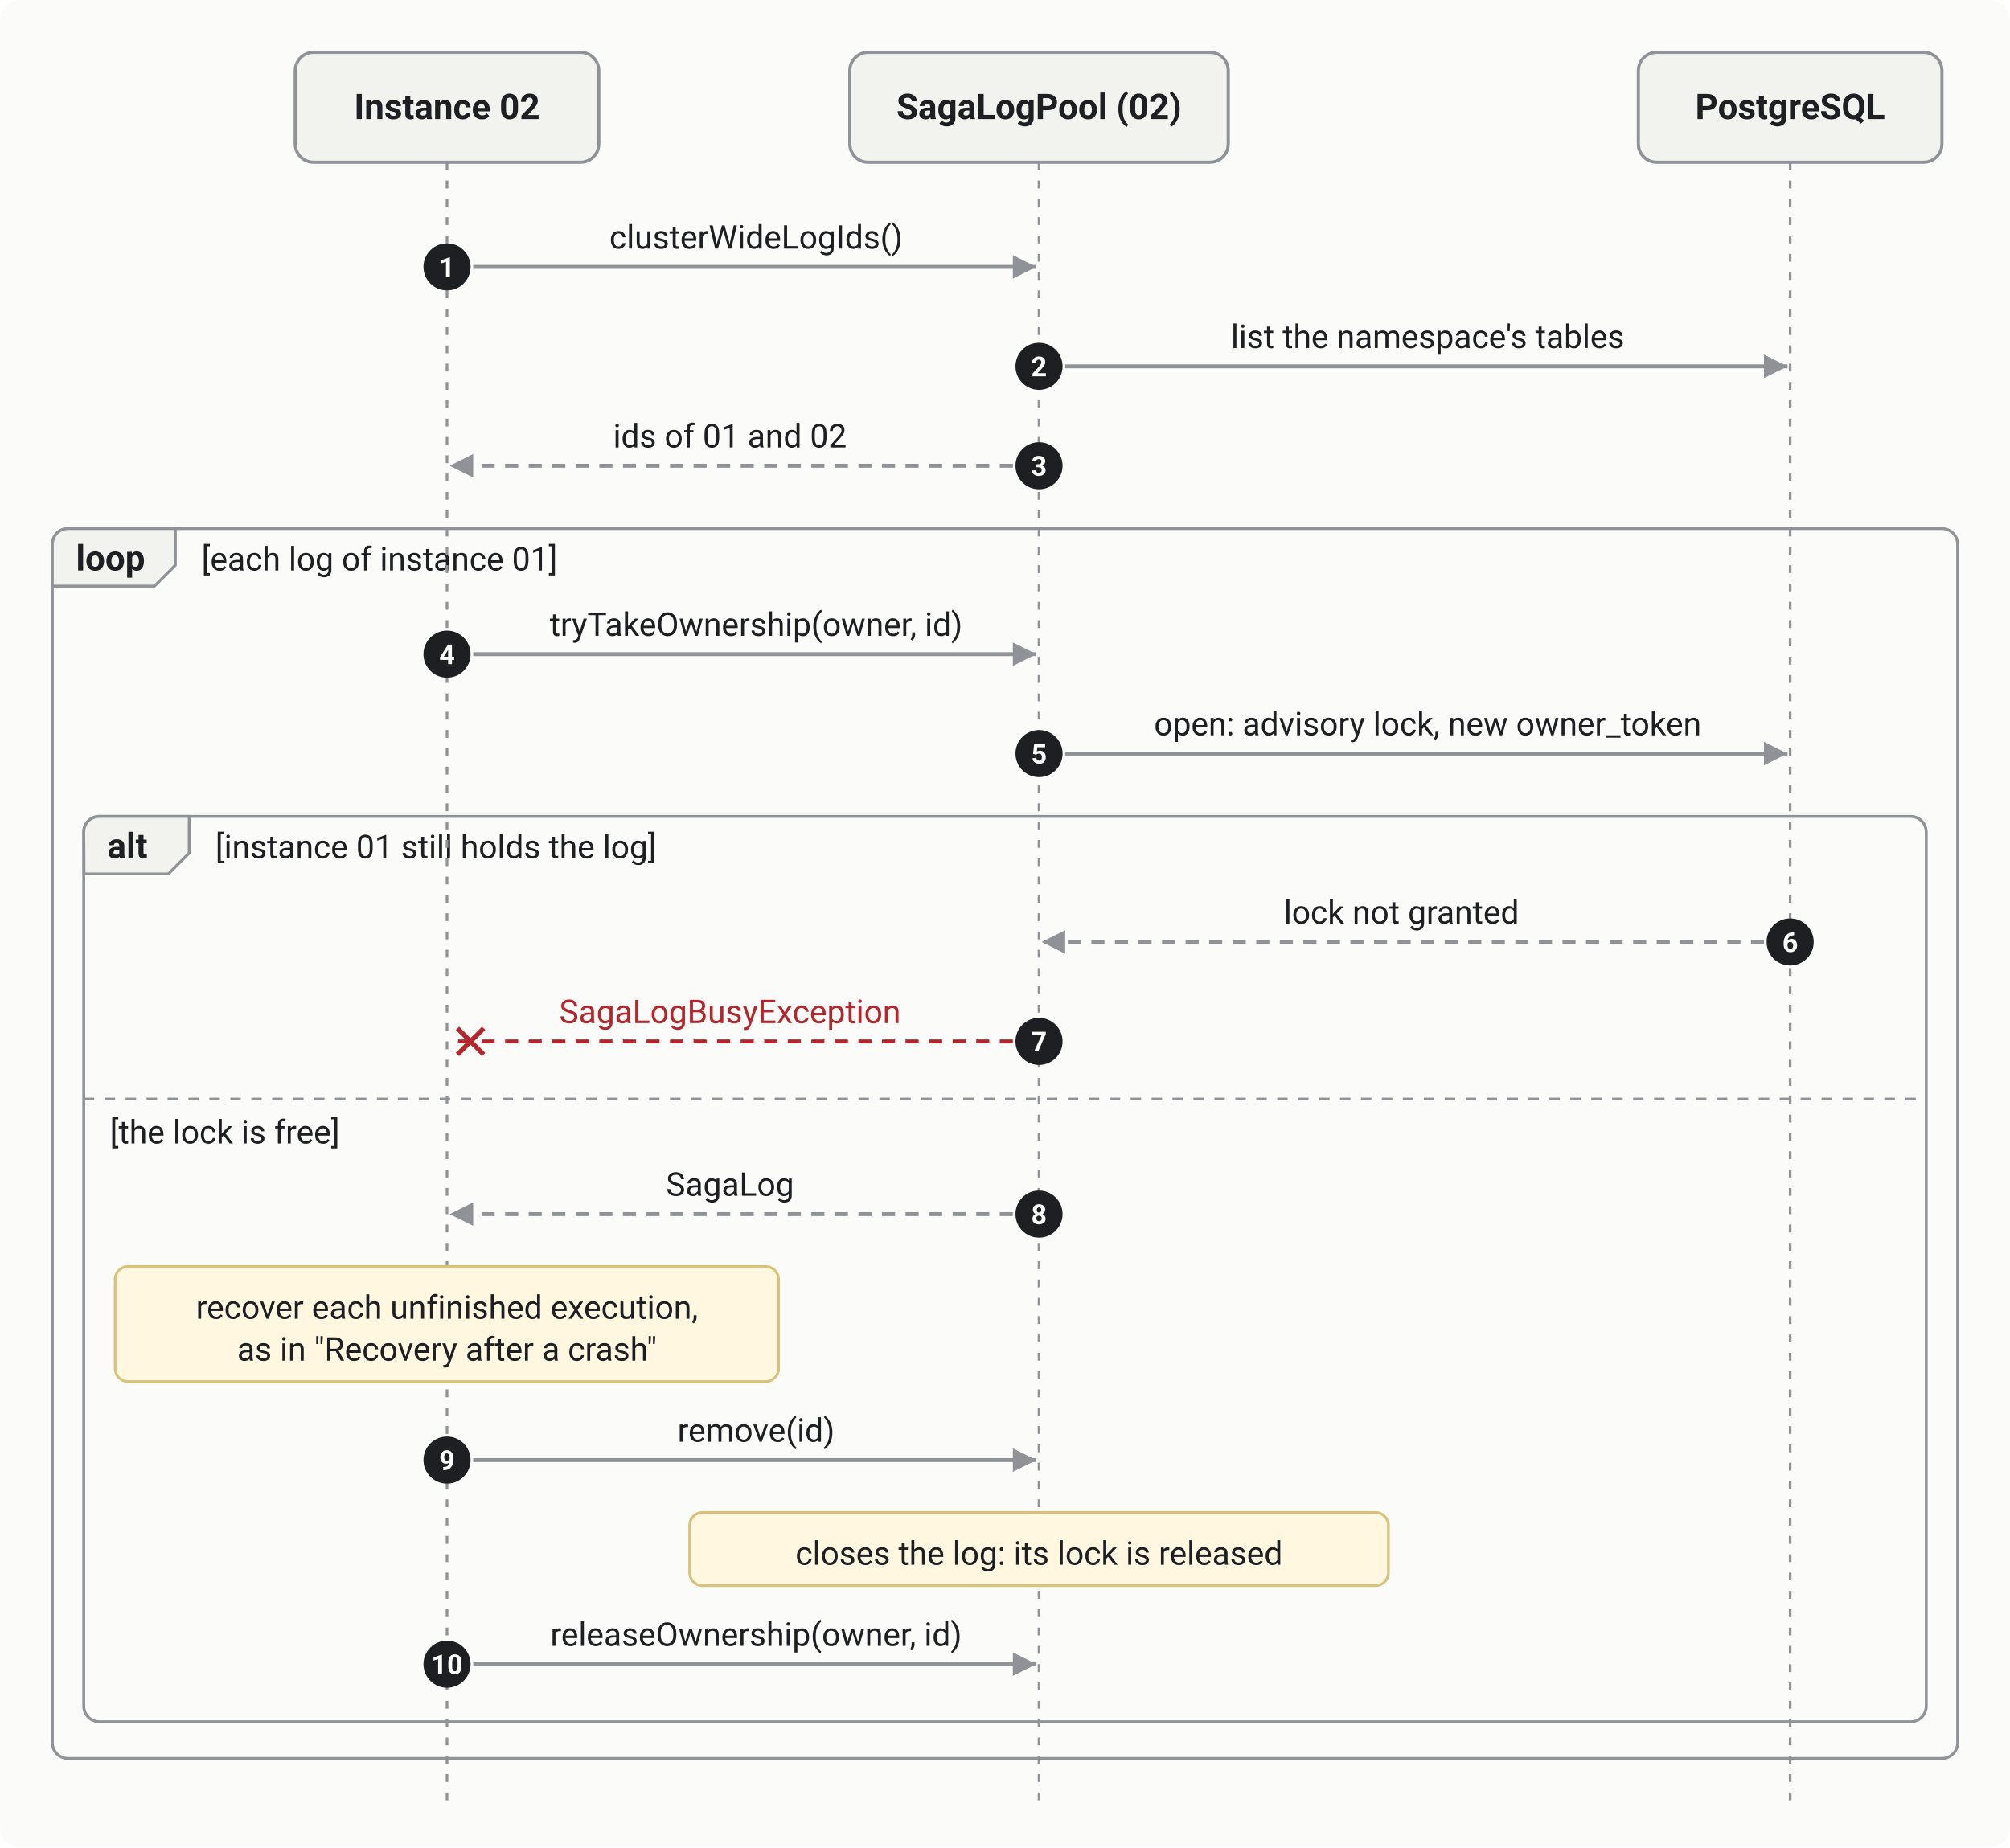
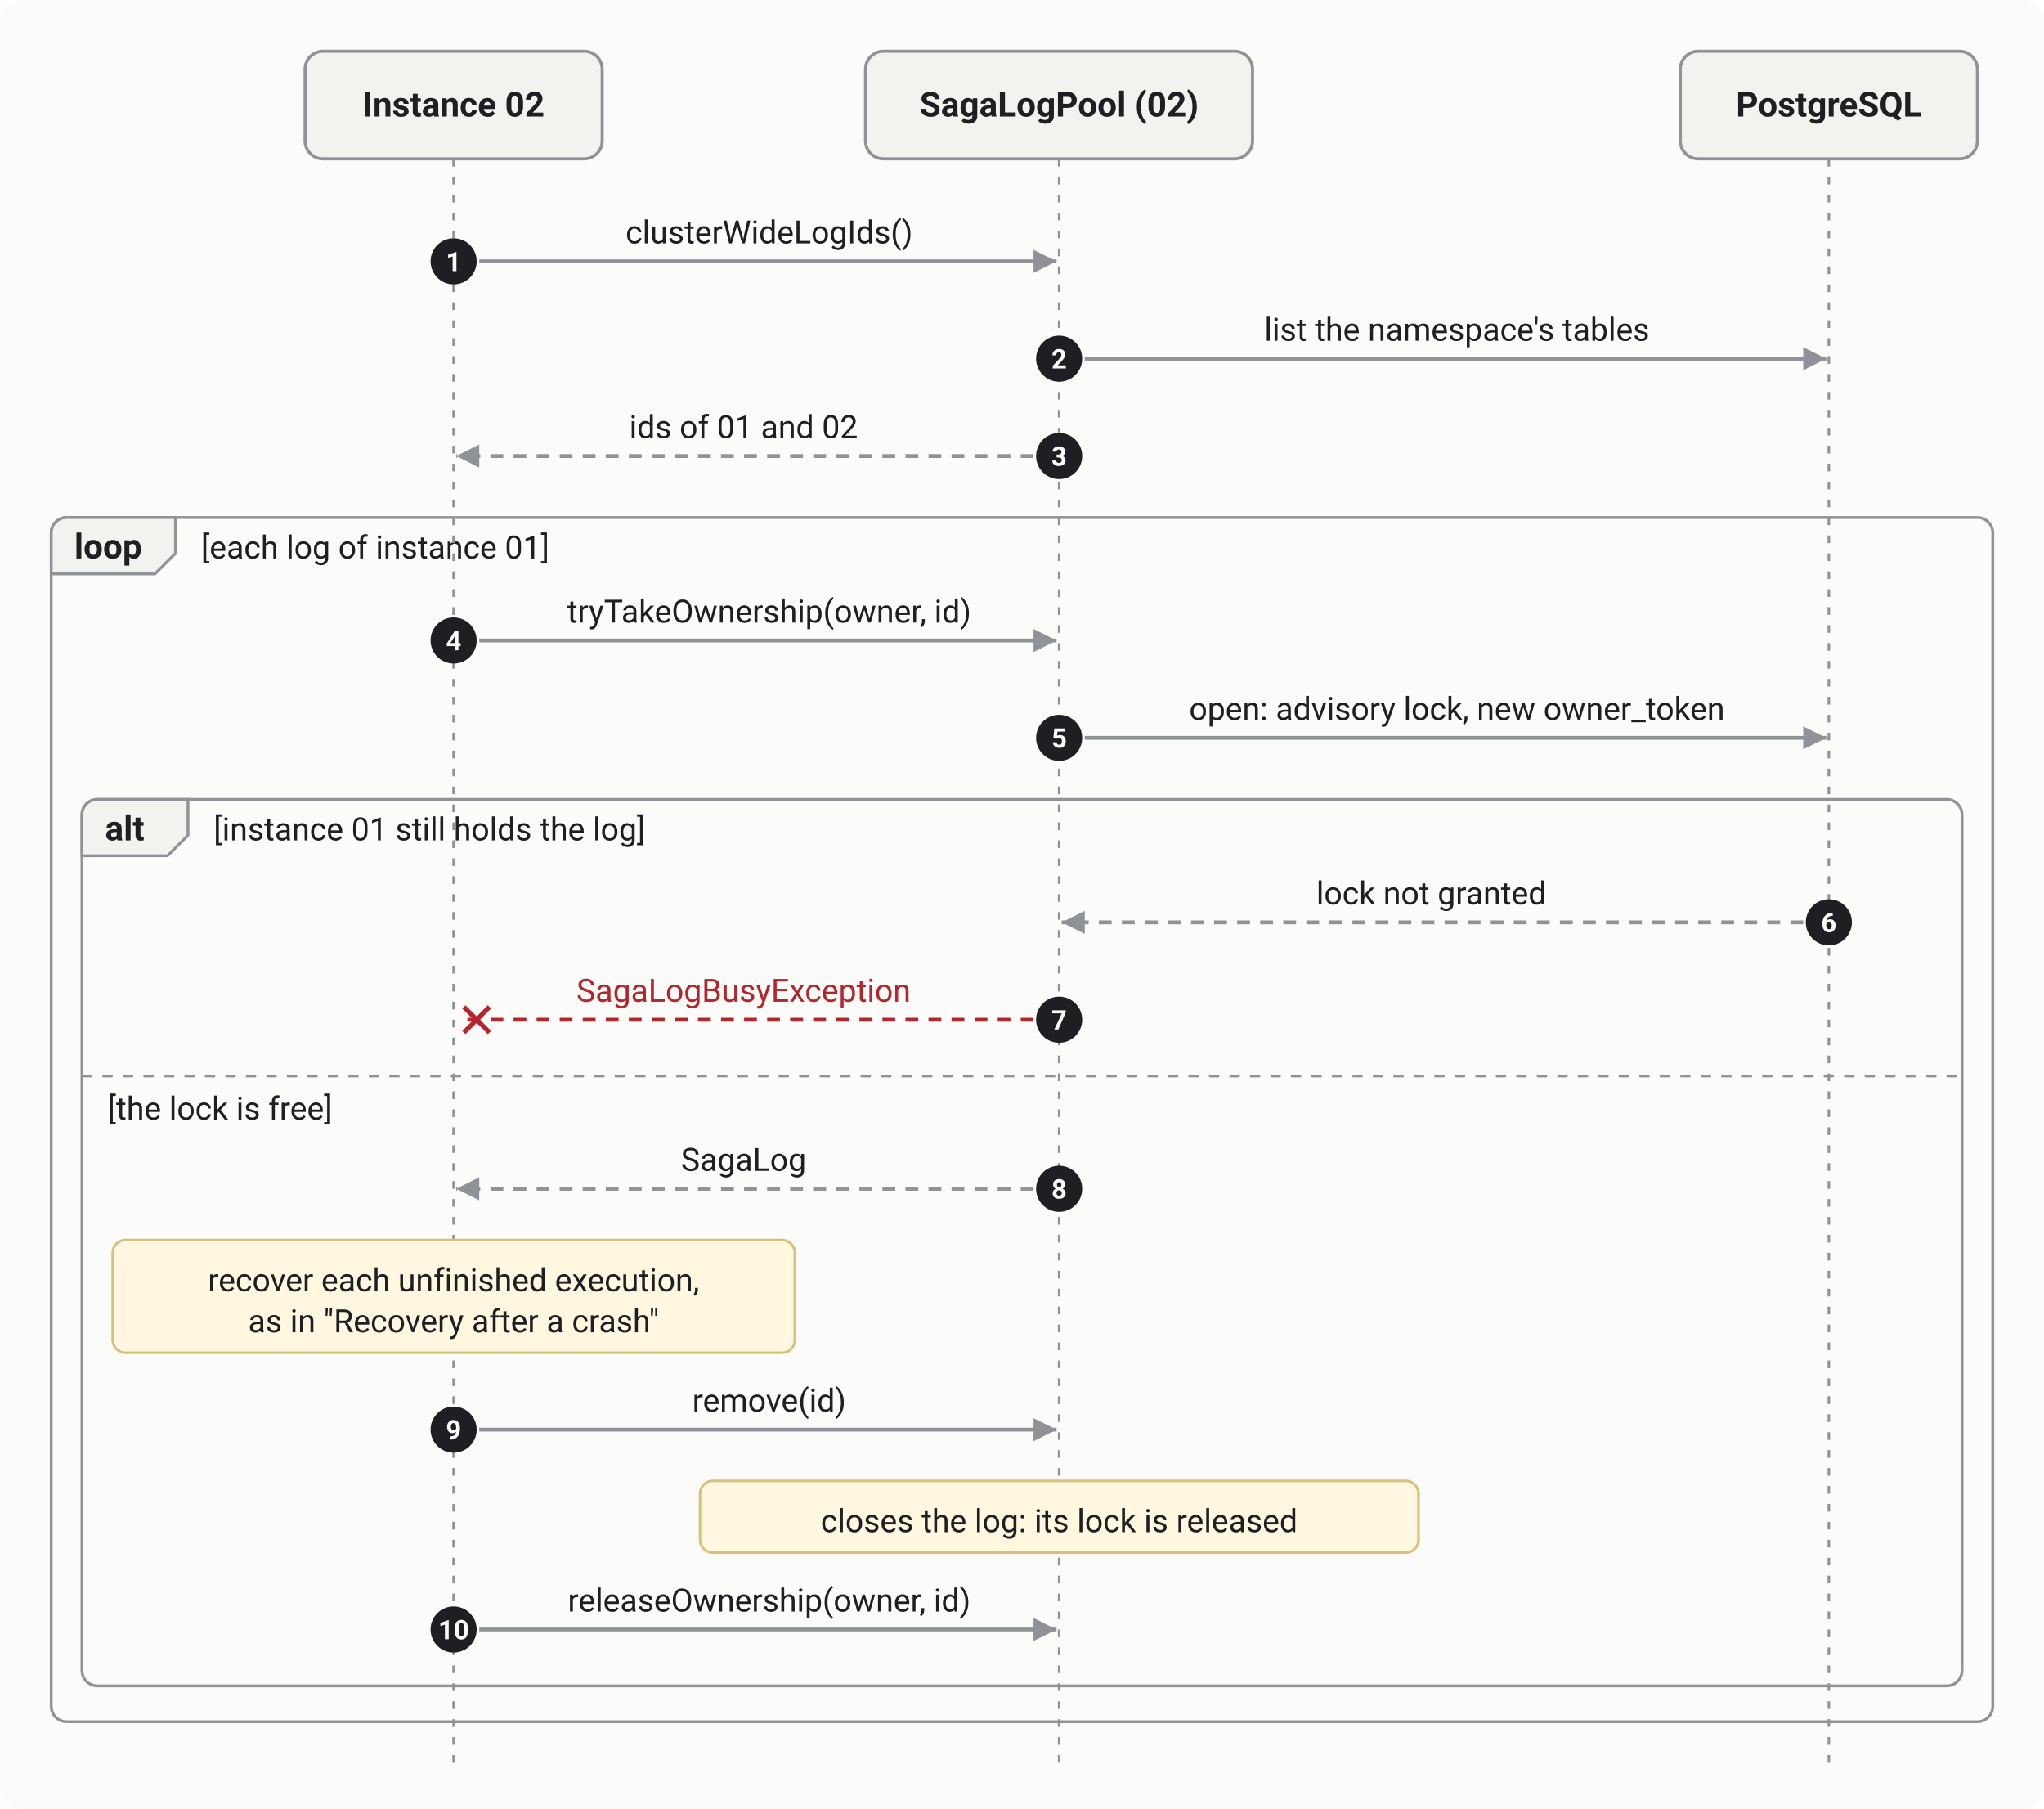
- <svg xmlns="http://www.w3.org/2000/svg" viewBox="0 0 768 706" width="768" height="706" role="img" aria-labelledby="cross-instance-title cross-instance-desc">
+ <svg xmlns="http://www.w3.org/2000/svg" viewBox="0 0 798 706" width="798" height="706" role="img" aria-labelledby="cross-instance-title cross-instance-desc">
  <style>
.bg{fill:#fbfbf9}
.box{fill:#f2f2ef;stroke:#8f9297;stroke-width:1.2}
.lib{fill:#fbe9ea;stroke:#b3262c;stroke-width:1.5}
.frame{fill:none;stroke:#8f9297;stroke-width:1.2;stroke-dasharray:6 4}
.frame-lib{fill:none;stroke:#b3262c;stroke-width:1.4;stroke-dasharray:6 4}
.group{fill:none;stroke:#8f9297;stroke-width:1.1}
.tab{fill:#f2f2ef;stroke:#8f9297;stroke-width:1.1}
.divider{stroke:#8f9297;stroke-width:1;stroke-dasharray:4 4}
.lifeline{stroke:#8f9297;stroke-width:1;stroke-dasharray:3 4}
.edge{fill:none;stroke:#8f9297;stroke-width:1.5}
.dash{stroke-dasharray:5 4}
.fail{stroke:#b3262c}
.head{fill:#8f9297}
.head-fail{fill:none;stroke:#b3262c;stroke-width:1.8}
.note{fill:#fff7e0;stroke:#d9c17a;stroke-width:1}
.num{fill:#1d1f22}
.num-text{fill:#fbfbf9;font-size:10.5px;font-weight:700}
text{fill:#1d1f22;font-family:ui-sans-serif,system-ui,-apple-system,'Segoe UI',Roboto,sans-serif;font-size:13px}
.title{font-size:13.5px;font-weight:650}
.small{fill:#55595f;font-size:11.5px}
.label{font-size:12.5px}
.mono{font-family:ui-monospace,'SF Mono',Menlo,Consolas,monospace;font-size:12.5px}
.accent{fill:#b3262c}
.ok{fill:#1f7a4d}
@media (prefers-color-scheme: dark){
.bg{fill:#121315}
.box{fill:#202226;stroke:#7b7f86;stroke-width:1.2}
.lib{fill:#3a1c1e;stroke:#f06a70;stroke-width:1.5}
.frame{fill:none;stroke:#7b7f86;stroke-width:1.2;stroke-dasharray:6 4}
.frame-lib{fill:none;stroke:#f06a70;stroke-width:1.4;stroke-dasharray:6 4}
.group{fill:none;stroke:#7b7f86;stroke-width:1.1}
.tab{fill:#202226;stroke:#7b7f86;stroke-width:1.1}
.divider{stroke:#7b7f86;stroke-width:1;stroke-dasharray:4 4}
.lifeline{stroke:#7b7f86;stroke-width:1;stroke-dasharray:3 4}
.edge{fill:none;stroke:#7b7f86;stroke-width:1.5}
.dash{stroke-dasharray:5 4}
.fail{stroke:#ff8a8f}
.head{fill:#7b7f86}
.head-fail{fill:none;stroke:#ff8a8f;stroke-width:1.8}
.note{fill:#2b2617;stroke:#6b5c2c;stroke-width:1}
.num{fill:#e9e9e6}
.num-text{fill:#121315;font-size:10.5px;font-weight:700}
text{fill:#e9e9e6;font-family:ui-sans-serif,system-ui,-apple-system,'Segoe UI',Roboto,sans-serif;font-size:13px}
.title{font-size:13.5px;font-weight:650}
.small{fill:#a8aaad;font-size:11.5px}
.label{font-size:12.5px}
.mono{font-family:ui-monospace,'SF Mono',Menlo,Consolas,monospace;font-size:12.5px}
.accent{fill:#f06a70}
.ok{fill:#5fc995}
}
</style>
  <rect class="bg" width="100%" height="100%" rx="8" />
-   <rect class="group" x="20" y="202" width="728" height="470" rx="6" />
-   <path class="tab" d="M20,208 a6,6 0 0 1 6,-6 h41 v14 l-8,8 h-39 Z" />
+   <rect class="group" x="20" y="202" width="758" height="470" rx="6" />
+   <path class="tab" d="M20,208 a6,6 0 0 1 6,-6 h42.5 v14 l-8,8 h-40.5 Z" />
  <text x="29" y="218" class="title">loop</text>
-   <text x="77" y="218" class="label">[each log of instance 01]</text>
-   <rect class="group" x="32" y="312" width="704" height="346" rx="6" />
-   <path class="tab" d="M32,318 a6,6 0 0 1 6,-6 h34.3 v14 l-8,8 h-32.2 Z" />
+   <text x="78.5" y="218" class="label">[each log of instance 01]</text>
+   <rect class="group" x="32" y="312" width="734" height="346" rx="6" />
+   <path class="tab" d="M32,318 a6,6 0 0 1 6,-6 h35.4 v14 l-8,8 h-33.4 Z" />
  <text x="41" y="328" class="title">alt</text>
-   <text x="82.3" y="328" class="label">[instance 01 still holds the log]</text>
-   <line class="divider" x1="32" y1="420" x2="736" y2="420" />
+   <text x="83.4" y="328" class="label">[instance 01 still holds the log]</text>
+   <line class="divider" x1="32" y1="420" x2="766" y2="420" />
  <text x="42" y="437" class="label">[the lock is free]</text>
-   <line class="lifeline" x1="170.8" y1="62" x2="170.8" y2="690" />
-   <rect class="box" x="112.8" y="20" width="116" height="42" rx="7" />
-   <text x="170.8" y="45.5" class="title" text-anchor="middle">Instance 02</text>
-   <line class="lifeline" x1="397" y1="62" x2="397" y2="690" />
-   <rect class="box" x="324.7" y="20" width="144.6" height="42" rx="7" />
-   <text x="397" y="45.5" class="title" text-anchor="middle">SagaLogPool (02)</text>
-   <line class="lifeline" x1="684" y1="62" x2="684" y2="690" />
-   <rect class="box" x="626" y="20" width="116" height="42" rx="7" />
-   <text x="684" y="45.5" class="title" text-anchor="middle">PostgreSQL</text>
-   <line class="edge" x1="180.8" y1="102" x2="396" y2="102" />
-   <path class="head" d="M396,102 L387,106.5 L387,97.5 Z" />
-   <text x="288.9" y="95" class="label" text-anchor="middle">clusterWideLogIds()</text>
-   <circle class="num" cx="170.8" cy="102" r="9" />
-   <text x="170.8" y="105.8" class="num-text" text-anchor="middle">1</text>
-   <line class="edge" x1="407" y1="140" x2="683" y2="140" />
-   <path class="head" d="M683,140 L674,144.5 L674,135.5 Z" />
-   <text x="545.5" y="133" class="label" text-anchor="middle">list the namespace's tables</text>
-   <circle class="num" cx="397" cy="140" r="9" />
-   <text x="397" y="143.8" class="num-text" text-anchor="middle">2</text>
-   <line class="edge dash" x1="387" y1="178" x2="171.8" y2="178" />
-   <path class="head" d="M171.8,178 L180.8,173.5 L180.8,182.5 Z" />
-   <text x="278.9" y="171" class="label" text-anchor="middle">ids of 01 and 02</text>
-   <circle class="num" cx="397" cy="178" r="9" />
-   <text x="397" y="181.8" class="num-text" text-anchor="middle">3</text>
-   <line class="edge" x1="180.8" y1="250" x2="396" y2="250" />
-   <path class="head" d="M396,250 L387,254.5 L387,245.5 Z" />
-   <text x="288.9" y="243" class="label" text-anchor="middle">tryTakeOwnership(owner, id)</text>
-   <circle class="num" cx="170.8" cy="250" r="9" />
-   <text x="170.8" y="253.8" class="num-text" text-anchor="middle">4</text>
-   <line class="edge" x1="407" y1="288" x2="683" y2="288" />
-   <path class="head" d="M683,288 L674,292.5 L674,283.5 Z" />
-   <text x="545.5" y="281" class="label" text-anchor="middle">open: advisory lock, new owner_token</text>
-   <circle class="num" cx="397" cy="288" r="9" />
-   <text x="397" y="291.8" class="num-text" text-anchor="middle">5</text>
-   <line class="edge dash" x1="674" y1="360" x2="398" y2="360" />
-   <path class="head" d="M398,360 L407,355.5 L407,364.5 Z" />
-   <text x="535.5" y="353" class="label" text-anchor="middle">lock not granted</text>
-   <circle class="num" cx="684" cy="360" r="9" />
-   <text x="684" y="363.8" class="num-text" text-anchor="middle">6</text>
-   <line class="edge dash fail" x1="387" y1="398" x2="172.8" y2="398" />
-   <path class="head-fail" d="M174.8,393 l10,10 M184.8,393 l-10,10" />
-   <text x="278.9" y="391" class="label accent" text-anchor="middle">SagaLogBusyException</text>
-   <circle class="num" cx="397" cy="398" r="9" />
-   <text x="397" y="401.8" class="num-text" text-anchor="middle">7</text>
-   <line class="edge dash" x1="387" y1="464" x2="171.8" y2="464" />
-   <path class="head" d="M171.8,464 L180.8,459.5 L180.8,468.5 Z" />
-   <text x="278.9" y="457" class="label" text-anchor="middle">SagaLog</text>
-   <circle class="num" cx="397" cy="464" r="9" />
-   <text x="397" y="467.8" class="num-text" text-anchor="middle">8</text>
-   <rect class="note" x="44" y="484" width="253.5" height="44" rx="5" />
-   <text x="170.8" y="504" class="label" text-anchor="middle">recover each unfinished execution,</text>
-   <text x="170.8" y="520" class="label" text-anchor="middle">as in "Recovery after a crash"</text>
-   <line class="edge" x1="180.8" y1="558" x2="396" y2="558" />
-   <path class="head" d="M396,558 L387,562.5 L387,553.5 Z" />
-   <text x="288.9" y="551" class="label" text-anchor="middle">remove(id)</text>
-   <circle class="num" cx="170.8" cy="558" r="9" />
-   <text x="170.8" y="561.8" class="num-text" text-anchor="middle">9</text>
-   <rect class="note" x="263.5" y="578" width="267" height="28" rx="5" />
-   <text x="397" y="598" class="label" text-anchor="middle">closes the log: its lock is released</text>
-   <line class="edge" x1="180.8" y1="636" x2="396" y2="636" />
-   <path class="head" d="M396,636 L387,640.5 L387,631.5 Z" />
-   <text x="288.9" y="629" class="label" text-anchor="middle">releaseOwnership(owner, id)</text>
-   <circle class="num" cx="170.8" cy="636" r="9" />
-   <text x="170.8" y="639.8" class="num-text" text-anchor="middle">10</text>
+   <line class="lifeline" x1="177.1" y1="62" x2="177.1" y2="690" />
+   <rect class="box" x="119.1" y="20" width="116" height="42" rx="7" />
+   <text x="177.1" y="45.5" class="title" text-anchor="middle">Instance 02</text>
+   <line class="lifeline" x1="413.5" y1="62" x2="413.5" y2="690" />
+   <rect class="box" x="337.9" y="20" width="151.1" height="42" rx="7" />
+   <text x="413.5" y="45.5" class="title" text-anchor="middle">SagaLogPool (02)</text>
+   <line class="lifeline" x1="714" y1="62" x2="714" y2="690" />
+   <rect class="box" x="656" y="20" width="116" height="42" rx="7" />
+   <text x="714" y="45.5" class="title" text-anchor="middle">PostgreSQL</text>
+   <line class="edge" x1="187.1" y1="102" x2="412.5" y2="102" />
+   <path class="head" d="M412.5,102 L403.5,106.5 L403.5,97.5 Z" />
+   <text x="300.3" y="95" class="label" text-anchor="middle">clusterWideLogIds()</text>
+   <circle class="num" cx="177.1" cy="102" r="9" />
+   <text x="177.1" y="105.8" class="num-text" text-anchor="middle">1</text>
+   <line class="edge" x1="423.5" y1="140" x2="713" y2="140" />
+   <path class="head" d="M713,140 L704,144.5 L704,135.5 Z" />
+   <text x="568.8" y="133" class="label" text-anchor="middle">list the namespace's tables</text>
+   <circle class="num" cx="413.5" cy="140" r="9" />
+   <text x="413.5" y="143.8" class="num-text" text-anchor="middle">2</text>
+   <line class="edge dash" x1="403.5" y1="178" x2="178.1" y2="178" />
+   <path class="head" d="M178.1,178 L187.1,173.5 L187.1,182.5 Z" />
+   <text x="290.3" y="171" class="label" text-anchor="middle">ids of 01 and 02</text>
+   <circle class="num" cx="413.5" cy="178" r="9" />
+   <text x="413.5" y="181.8" class="num-text" text-anchor="middle">3</text>
+   <line class="edge" x1="187.1" y1="250" x2="412.5" y2="250" />
+   <path class="head" d="M412.5,250 L403.5,254.5 L403.5,245.5 Z" />
+   <text x="300.3" y="243" class="label" text-anchor="middle">tryTakeOwnership(owner, id)</text>
+   <circle class="num" cx="177.1" cy="250" r="9" />
+   <text x="177.1" y="253.8" class="num-text" text-anchor="middle">4</text>
+   <line class="edge" x1="423.5" y1="288" x2="713" y2="288" />
+   <path class="head" d="M713,288 L704,292.5 L704,283.5 Z" />
+   <text x="568.8" y="281" class="label" text-anchor="middle">open: advisory lock, new owner_token</text>
+   <circle class="num" cx="413.5" cy="288" r="9" />
+   <text x="413.5" y="291.8" class="num-text" text-anchor="middle">5</text>
+   <line class="edge dash" x1="704" y1="360" x2="414.5" y2="360" />
+   <path class="head" d="M414.5,360 L423.5,355.5 L423.5,364.5 Z" />
+   <text x="558.8" y="353" class="label" text-anchor="middle">lock not granted</text>
+   <circle class="num" cx="714" cy="360" r="9" />
+   <text x="714" y="363.8" class="num-text" text-anchor="middle">6</text>
+   <line class="edge dash fail" x1="403.5" y1="398" x2="179.1" y2="398" />
+   <path class="head-fail" d="M181.1,393 l10,10 M191.1,393 l-10,10" />
+   <text x="290.3" y="391" class="label accent" text-anchor="middle">SagaLogBusyException</text>
+   <circle class="num" cx="413.5" cy="398" r="9" />
+   <text x="413.5" y="401.8" class="num-text" text-anchor="middle">7</text>
+   <line class="edge dash" x1="403.5" y1="464" x2="178.1" y2="464" />
+   <path class="head" d="M178.1,464 L187.1,459.5 L187.1,468.5 Z" />
+   <text x="290.3" y="457" class="label" text-anchor="middle">SagaLog</text>
+   <circle class="num" cx="413.5" cy="464" r="9" />
+   <text x="413.5" y="467.8" class="num-text" text-anchor="middle">8</text>
+   <rect class="note" x="44" y="484" width="266.3" height="44" rx="5" />
+   <text x="177.1" y="504" class="label" text-anchor="middle">recover each unfinished execution,</text>
+   <text x="177.1" y="520" class="label" text-anchor="middle">as in "Recovery after a crash"</text>
+   <line class="edge" x1="187.1" y1="558" x2="412.5" y2="558" />
+   <path class="head" d="M412.5,558 L403.5,562.5 L403.5,553.5 Z" />
+   <text x="300.3" y="551" class="label" text-anchor="middle">remove(id)</text>
+   <circle class="num" cx="177.1" cy="558" r="9" />
+   <text x="177.1" y="561.8" class="num-text" text-anchor="middle">9</text>
+   <rect class="note" x="273.3" y="578" width="280.5" height="28" rx="5" />
+   <text x="413.5" y="598" class="label" text-anchor="middle">closes the log: its lock is released</text>
+   <line class="edge" x1="187.1" y1="636" x2="412.5" y2="636" />
+   <path class="head" d="M412.5,636 L403.5,640.5 L403.5,631.5 Z" />
+   <text x="300.3" y="629" class="label" text-anchor="middle">releaseOwnership(owner, id)</text>
+   <circle class="num" cx="177.1" cy="636" r="9" />
+   <text x="177.1" y="639.8" class="num-text" text-anchor="middle">10</text>
</svg>
